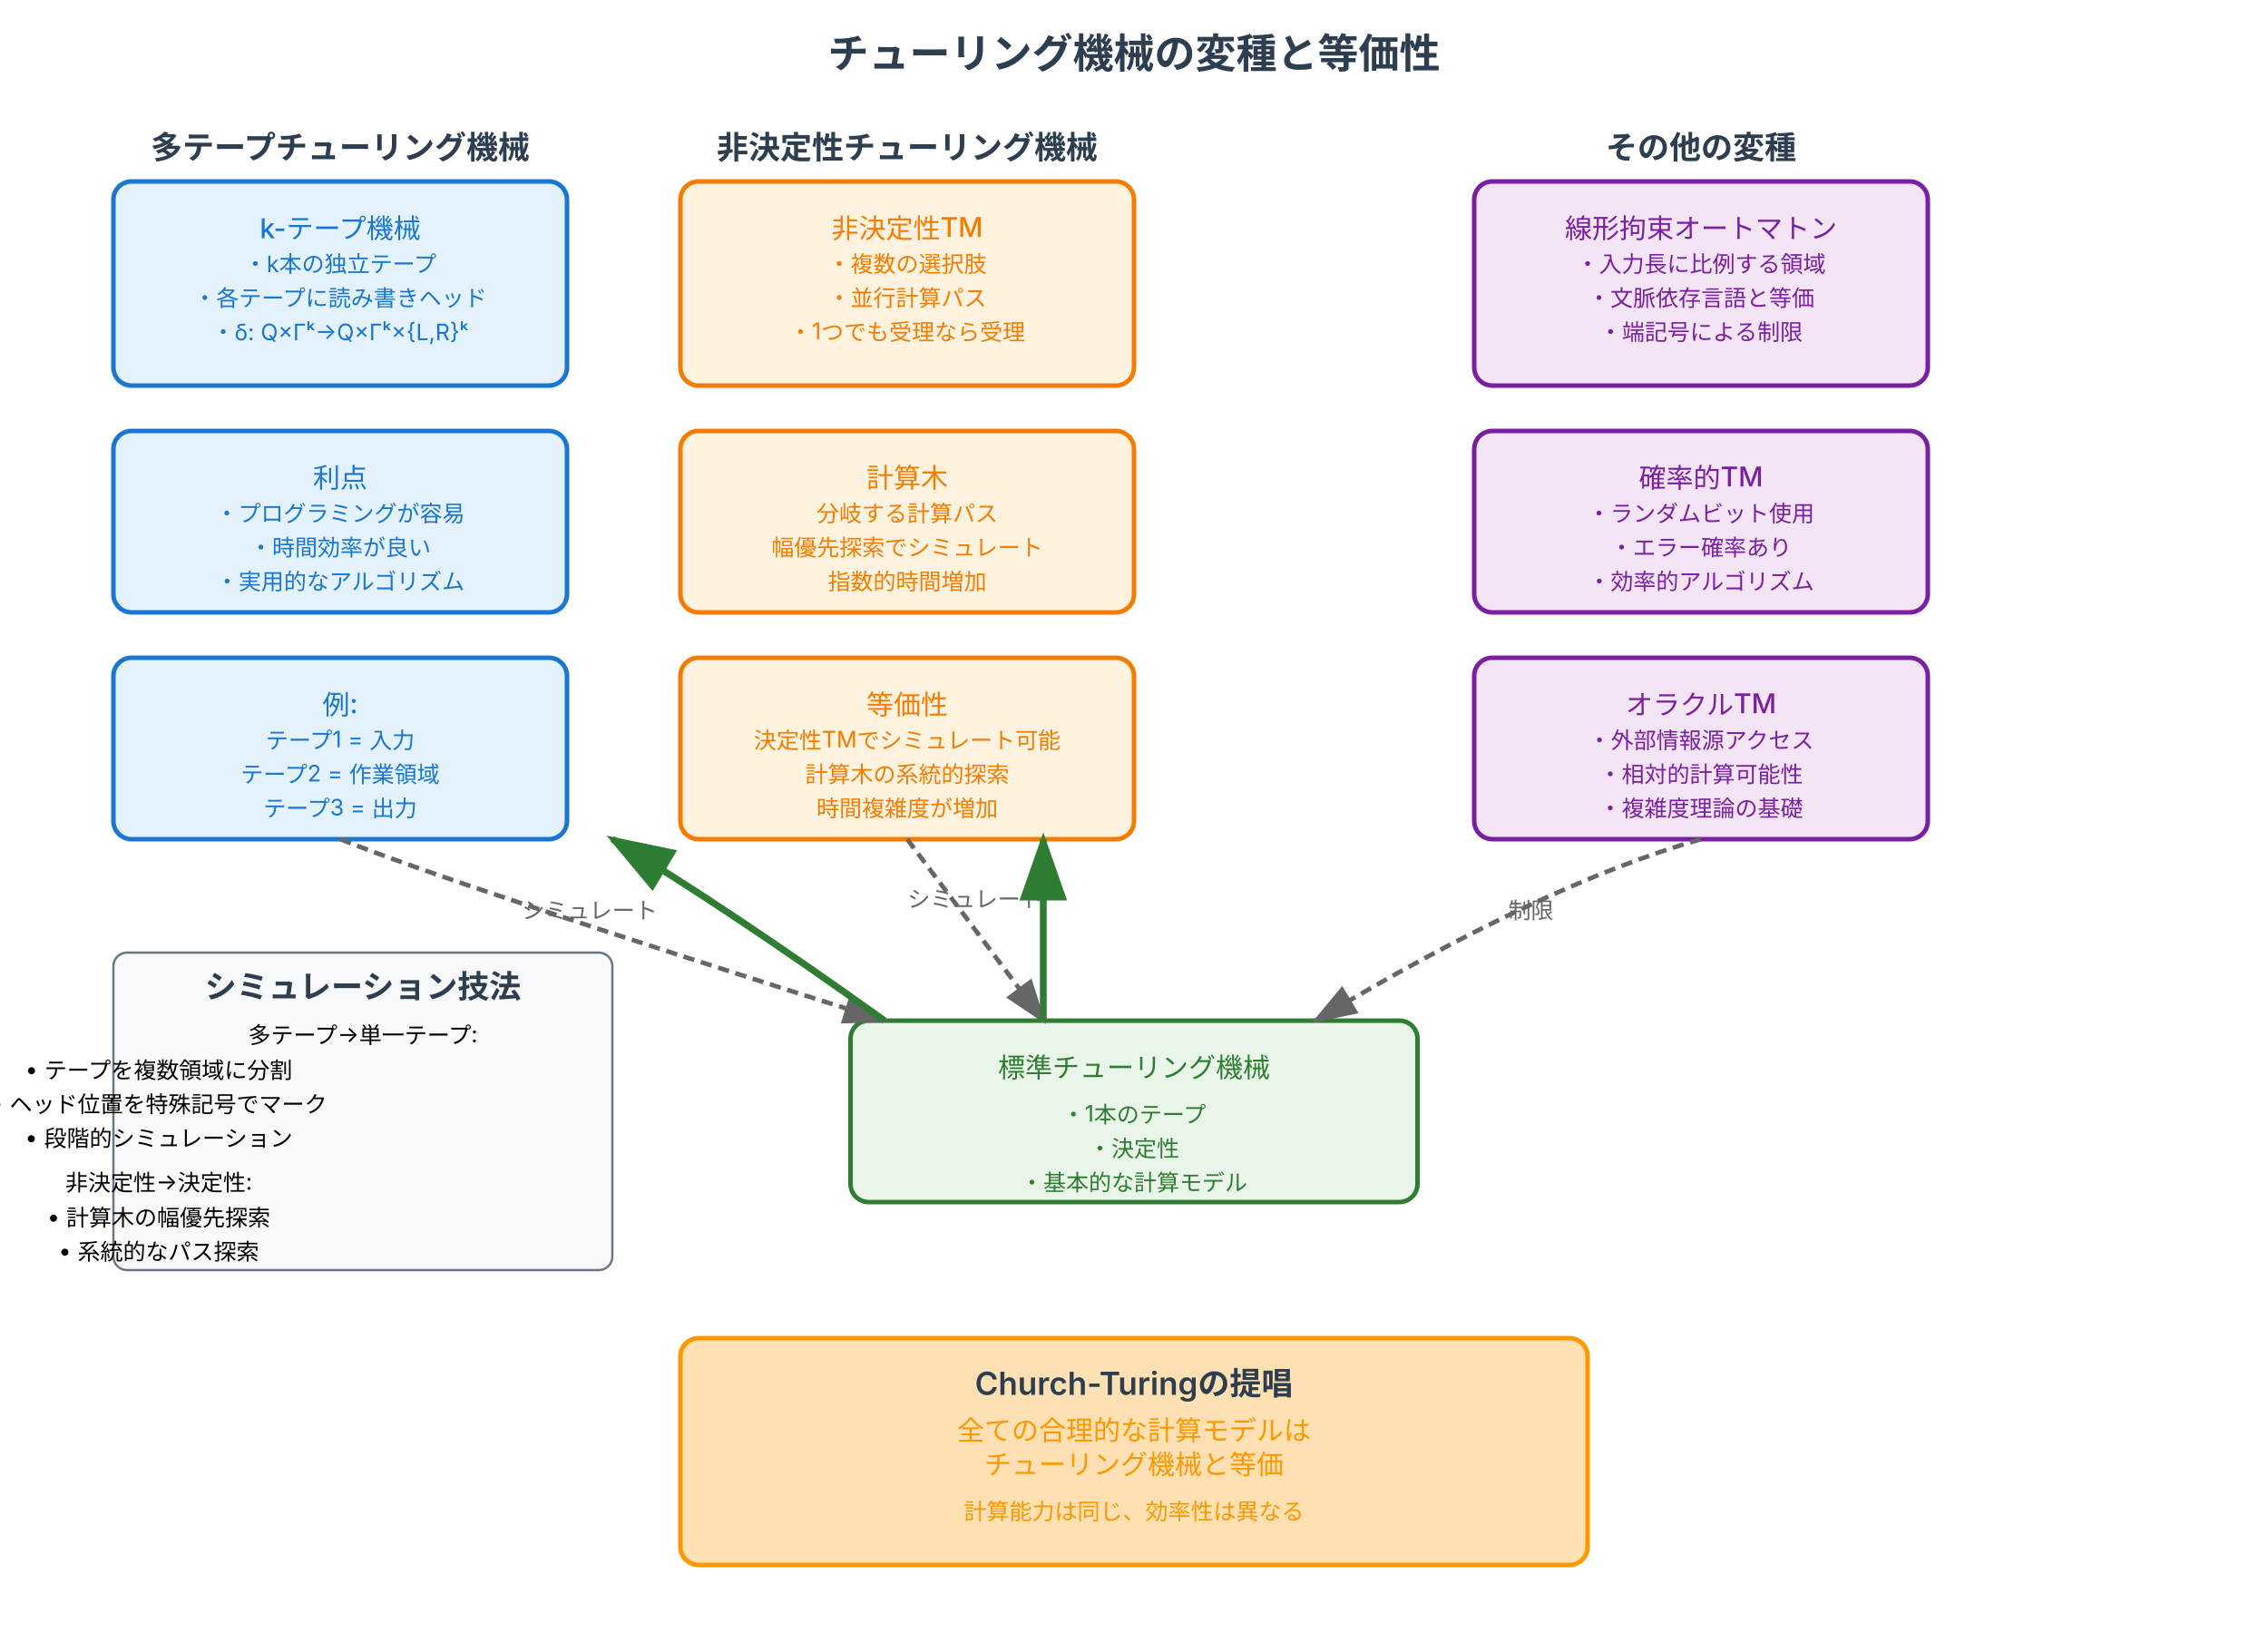
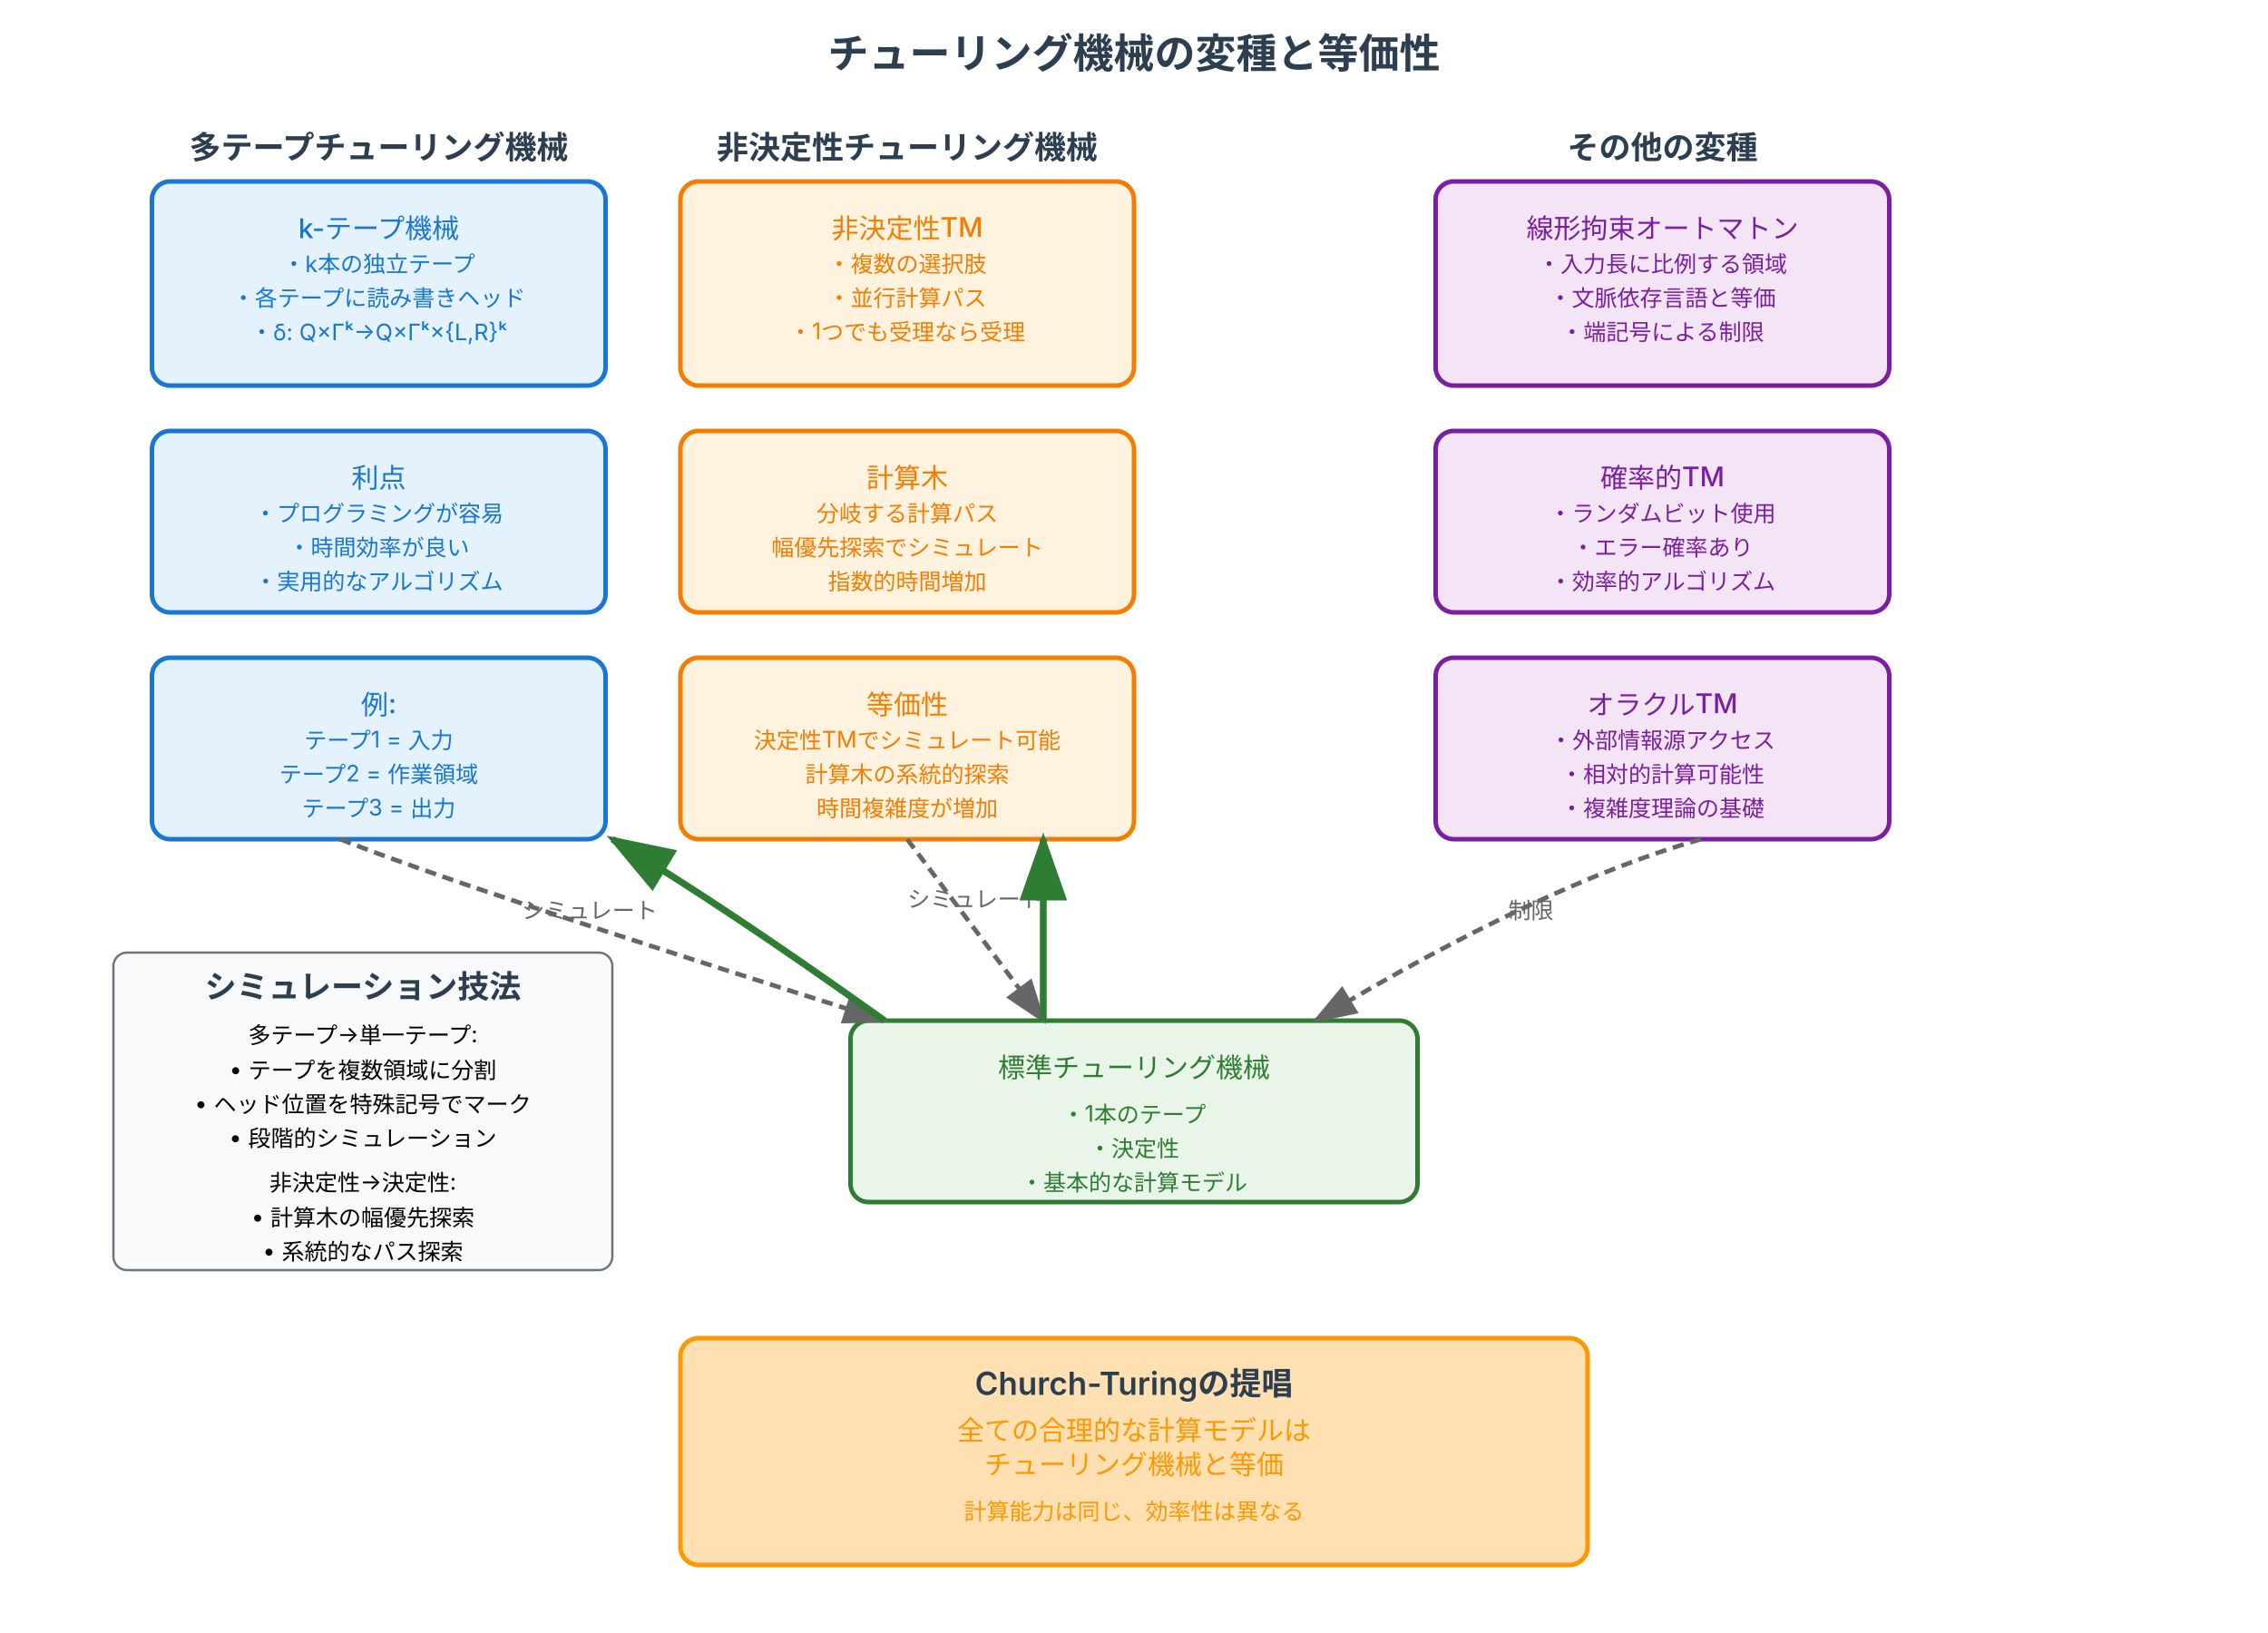
<svg xmlns="http://www.w3.org/2000/svg" viewBox="0 0 1000 720" width="1000" height="720">
  <defs>
    <style>
      .multitape-box { fill: #e3f2fd; stroke: #1976d2; stroke-width: 2; rx: 8; }
      .ntm-box { fill: #fff3e0; stroke: #f57c00; stroke-width: 2; rx: 8; }
      .lba-box { fill: #f3e5f5; stroke: #7b1fa2; stroke-width: 2; rx: 8; }
      .standard-box { fill: #e8f5e8; stroke: #2e7d32; stroke-width: 2; rx: 8; }
      .equivalence-box { fill: #ffe0b2; stroke: #ff9800; stroke-width: 2; rx: 8; }
      
      .title-text { font-family: 'Inter', 'Helvetica Neue', Helvetica, sans-serif; font-size: 18px; font-weight: 700; fill: #2c3e50; text-anchor: middle; }
      .section-title { font-family: 'Inter', 'Helvetica Neue', Helvetica, sans-serif; font-size: 14px; font-weight: 600; fill: #2c3e50; text-anchor: middle; }
      .main-text { font-family: 'Inter', 'Helvetica Neue', Helvetica, sans-serif; font-size: 12px; font-weight: 500; text-anchor: middle; }
      .detail-text { font-family: 'Inter', 'Helvetica Neue', Helvetica, sans-serif; font-size: 10px; text-anchor: middle; }
      .simulate-arrow { stroke: #666; stroke-width: 2; fill: none; marker-end: url(#arrowhead); stroke-dasharray: 5,3; }
      .equivalence-arrow { stroke: #2e7d32; stroke-width: 3; fill: none; marker-end: url(#greenarrow); }
      .simulate-text { font-family: 'Inter', 'Helvetica Neue', Helvetica, sans-serif; font-size: 10px; font-weight: 500; fill: #666; text-anchor: middle; }
    </style>
    <marker id="arrowhead" markerWidth="10" markerHeight="7" refX="9" refY="3.5" orient="auto">
      <polygon points="0 0, 10 3.5, 0 7" fill="#666" />
    </marker>
    <marker id="greenarrow" markerWidth="10" markerHeight="7" refX="9" refY="3.5" orient="auto">
      <polygon points="0 0, 10 3.5, 0 7" fill="#2e7d32" />
    </marker>
  </defs>
  <rect width="1000" height="720" fill="#ffffff" />
  <text x="500" y="30" class="title-text">チューリング機械の変種と等価性</text>
-   <text x="150" y="70" class="section-title">多テープチューリング機械</text>
-   <rect x="50" y="80" width="200" height="90" class="multitape-box" />
-   <text x="150" y="105" class="main-text" fill="#1976d2">k-テープ機械</text>
-   <text x="150" y="120" class="detail-text" fill="#1976d2">・k本の独立テープ</text>
-   <text x="150" y="135" class="detail-text" fill="#1976d2">・各テープに読み書きヘッド</text>
-   <text x="150" y="150" class="detail-text" fill="#1976d2">・δ: Q×Γᵏ→Q×Γᵏ×{L,R}ᵏ</text>
-   <rect x="50" y="190" width="200" height="80" class="multitape-box" />
-   <text x="150" y="215" class="main-text" fill="#1976d2">利点</text>
-   <text x="150" y="230" class="detail-text" fill="#1976d2">・プログラミングが容易</text>
-   <text x="150" y="245" class="detail-text" fill="#1976d2">・時間効率が良い</text>
-   <text x="150" y="260" class="detail-text" fill="#1976d2">・実用的なアルゴリズム</text>
-   <rect x="50" y="290" width="200" height="80" class="multitape-box" />
-   <text x="150" y="315" class="main-text" fill="#1976d2">例:</text>
-   <text x="150" y="330" class="detail-text" fill="#1976d2">テープ1 = 入力</text>
-   <text x="150" y="345" class="detail-text" fill="#1976d2">テープ2 = 作業領域</text>
-   <text x="150" y="360" class="detail-text" fill="#1976d2">テープ3 = 出力</text>
+   <text x="167" y="70" class="section-title">多テープチューリング機械</text>
+   <rect x="67" y="80" width="200" height="90" class="multitape-box" />
+   <text x="167" y="105" class="main-text" fill="#1976d2">k-テープ機械</text>
+   <text x="167" y="120" class="detail-text" fill="#1976d2">・k本の独立テープ</text>
+   <text x="167" y="135" class="detail-text" fill="#1976d2">・各テープに読み書きヘッド</text>
+   <text x="167" y="150" class="detail-text" fill="#1976d2">・δ: Q×Γᵏ→Q×Γᵏ×{L,R}ᵏ</text>
+   <rect x="67" y="190" width="200" height="80" class="multitape-box" />
+   <text x="167" y="215" class="main-text" fill="#1976d2">利点</text>
+   <text x="167" y="230" class="detail-text" fill="#1976d2">・プログラミングが容易</text>
+   <text x="167" y="245" class="detail-text" fill="#1976d2">・時間効率が良い</text>
+   <text x="167" y="260" class="detail-text" fill="#1976d2">・実用的なアルゴリズム</text>
+   <rect x="67" y="290" width="200" height="80" class="multitape-box" />
+   <text x="167" y="315" class="main-text" fill="#1976d2">例:</text>
+   <text x="167" y="330" class="detail-text" fill="#1976d2">テープ1 = 入力</text>
+   <text x="167" y="345" class="detail-text" fill="#1976d2">テープ2 = 作業領域</text>
+   <text x="167" y="360" class="detail-text" fill="#1976d2">テープ3 = 出力</text>
  <text x="400" y="70" class="section-title">非決定性チューリング機械</text>
  <rect x="300" y="80" width="200" height="90" class="ntm-box" />
  <text x="400" y="105" class="main-text" fill="#f57c00">非決定性TM</text>
  <text x="400" y="120" class="detail-text" fill="#f57c00">・複数の選択肢</text>
  <text x="400" y="135" class="detail-text" fill="#f57c00">・並行計算パス</text>
  <text x="400" y="150" class="detail-text" fill="#f57c00">・1つでも受理なら受理</text>
  <rect x="300" y="190" width="200" height="80" class="ntm-box" />
  <text x="400" y="215" class="main-text" fill="#f57c00">計算木</text>
  <text x="400" y="230" class="detail-text" fill="#f57c00">分岐する計算パス</text>
  <text x="400" y="245" class="detail-text" fill="#f57c00">幅優先探索でシミュレート</text>
  <text x="400" y="260" class="detail-text" fill="#f57c00">指数的時間増加</text>
  <rect x="300" y="290" width="200" height="80" class="ntm-box" />
  <text x="400" y="315" class="main-text" fill="#f57c00">等価性</text>
  <text x="400" y="330" class="detail-text" fill="#f57c00">決定性TMでシミュレート可能</text>
  <text x="400" y="345" class="detail-text" fill="#f57c00">計算木の系統的探索</text>
  <text x="400" y="360" class="detail-text" fill="#f57c00">時間複雑度が増加</text>
-   <text x="750" y="70" class="section-title">その他の変種</text>
-   <rect x="650" y="80" width="200" height="90" class="lba-box" />
-   <text x="750" y="105" class="main-text" fill="#7b1fa2">線形拘束オートマトン</text>
-   <text x="750" y="120" class="detail-text" fill="#7b1fa2">・入力長に比例する領域</text>
-   <text x="750" y="135" class="detail-text" fill="#7b1fa2">・文脈依存言語と等価</text>
-   <text x="750" y="150" class="detail-text" fill="#7b1fa2">・端記号による制限</text>
-   <rect x="650" y="190" width="200" height="80" class="lba-box" />
-   <text x="750" y="215" class="main-text" fill="#7b1fa2">確率的TM</text>
-   <text x="750" y="230" class="detail-text" fill="#7b1fa2">・ランダムビット使用</text>
-   <text x="750" y="245" class="detail-text" fill="#7b1fa2">・エラー確率あり</text>
-   <text x="750" y="260" class="detail-text" fill="#7b1fa2">・効率的アルゴリズム</text>
-   <rect x="650" y="290" width="200" height="80" class="lba-box" />
-   <text x="750" y="315" class="main-text" fill="#7b1fa2">オラクルTM</text>
-   <text x="750" y="330" class="detail-text" fill="#7b1fa2">・外部情報源アクセス</text>
-   <text x="750" y="345" class="detail-text" fill="#7b1fa2">・相対的計算可能性</text>
-   <text x="750" y="360" class="detail-text" fill="#7b1fa2">・複雑度理論の基礎</text>
+   <text x="733" y="70" class="section-title">その他の変種</text>
+   <rect x="633" y="80" width="200" height="90" class="lba-box" />
+   <text x="733" y="105" class="main-text" fill="#7b1fa2">線形拘束オートマトン</text>
+   <text x="733" y="120" class="detail-text" fill="#7b1fa2">・入力長に比例する領域</text>
+   <text x="733" y="135" class="detail-text" fill="#7b1fa2">・文脈依存言語と等価</text>
+   <text x="733" y="150" class="detail-text" fill="#7b1fa2">・端記号による制限</text>
+   <rect x="633" y="190" width="200" height="80" class="lba-box" />
+   <text x="733" y="215" class="main-text" fill="#7b1fa2">確率的TM</text>
+   <text x="733" y="230" class="detail-text" fill="#7b1fa2">・ランダムビット使用</text>
+   <text x="733" y="245" class="detail-text" fill="#7b1fa2">・エラー確率あり</text>
+   <text x="733" y="260" class="detail-text" fill="#7b1fa2">・効率的アルゴリズム</text>
+   <rect x="633" y="290" width="200" height="80" class="lba-box" />
+   <text x="733" y="315" class="main-text" fill="#7b1fa2">オラクルTM</text>
+   <text x="733" y="330" class="detail-text" fill="#7b1fa2">・外部情報源アクセス</text>
+   <text x="733" y="345" class="detail-text" fill="#7b1fa2">・相対的計算可能性</text>
+   <text x="733" y="360" class="detail-text" fill="#7b1fa2">・複雑度理論の基礎</text>
  <rect x="375" y="450" width="250" height="80" class="standard-box" />
  <text x="500" y="475" class="main-text" fill="#2e7d32" font-size="14px">標準チューリング機械</text>
  <text x="500" y="495" class="detail-text" fill="#2e7d32">・1本のテープ</text>
  <text x="500" y="510" class="detail-text" fill="#2e7d32">・決定性</text>
  <text x="500" y="525" class="detail-text" fill="#2e7d32">・基本的な計算モデル</text>
  <rect x="300" y="590" width="400" height="100" class="equivalence-box" />
  <text x="500" y="615" class="section-title" fill="#ff9800">Church-Turingの提唱</text>
  <text x="500" y="635" class="main-text" fill="#ff9800">全ての合理的な計算モデルは</text>
  <text x="500" y="650" class="main-text" fill="#ff9800">チューリング機械と等価</text>
  <text x="500" y="670" class="detail-text" fill="#ff9800">計算能力は同じ、効率性は異なる</text>
  <path d="M 150 370 Q 200 390 390 450" class="simulate-arrow" />
  <text x="260" y="405" class="simulate-text">シミュレート</text>
  <path d="M 400 370 Q 430 410 460 450" class="simulate-arrow" />
  <text x="430" y="400" class="simulate-text">シミュレート</text>
  <path d="M 750 370 Q 680 390 580 450" class="simulate-arrow" />
  <text x="675" y="405" class="simulate-text">制限</text>
  <path d="M 390 450 Q 320 400 270 370" class="equivalence-arrow" />
  <line x1="460" y1="450" x2="460" y2="370" class="equivalence-arrow" />
  <rect x="50" y="420" width="220" height="140" rx="6" fill="#f8f9fa" stroke="#6c757d" stroke-width="1" />
-   <text x="160" y="440" class="section-title">シミュレーション技法</text>
+   <text x="160" y="440" class="section-title" text-anchor="middle">シミュレーション技法</text>
  <text x="160" y="460" class="detail-text" text-anchor="middle" font-size="9px">多テープ→単一テープ:</text>
-   <text x="70" y="475" class="detail-text" text-anchor="start" font-size="9px">• テープを複数領域に分割</text>
-   <text x="70" y="490" class="detail-text" text-anchor="start" font-size="9px">• ヘッド位置を特殊記号でマーク</text>
-   <text x="70" y="505" class="detail-text" text-anchor="start" font-size="9px">• 段階的シミュレーション</text>
-   <text x="70" y="525" class="detail-text" text-anchor="start" font-size="9px">非決定性→決定性:</text>
-   <text x="70" y="540" class="detail-text" text-anchor="start" font-size="9px">• 計算木の幅優先探索</text>
-   <text x="70" y="555" class="detail-text" text-anchor="start" font-size="9px">• 系統的なパス探索</text>
+   <text x="160" y="475" class="detail-text" text-anchor="middle" font-size="9px">• テープを複数領域に分割</text>
+   <text x="160" y="490" class="detail-text" text-anchor="middle" font-size="9px">• ヘッド位置を特殊記号でマーク</text>
+   <text x="160" y="505" class="detail-text" text-anchor="middle" font-size="9px">• 段階的シミュレーション</text>
+   <text x="160" y="525" class="detail-text" text-anchor="middle" font-size="9px">非決定性→決定性:</text>
+   <text x="160" y="540" class="detail-text" text-anchor="middle" font-size="9px">• 計算木の幅優先探索</text>
+   <text x="160" y="555" class="detail-text" text-anchor="middle" font-size="9px">• 系統的なパス探索</text>
</svg>
